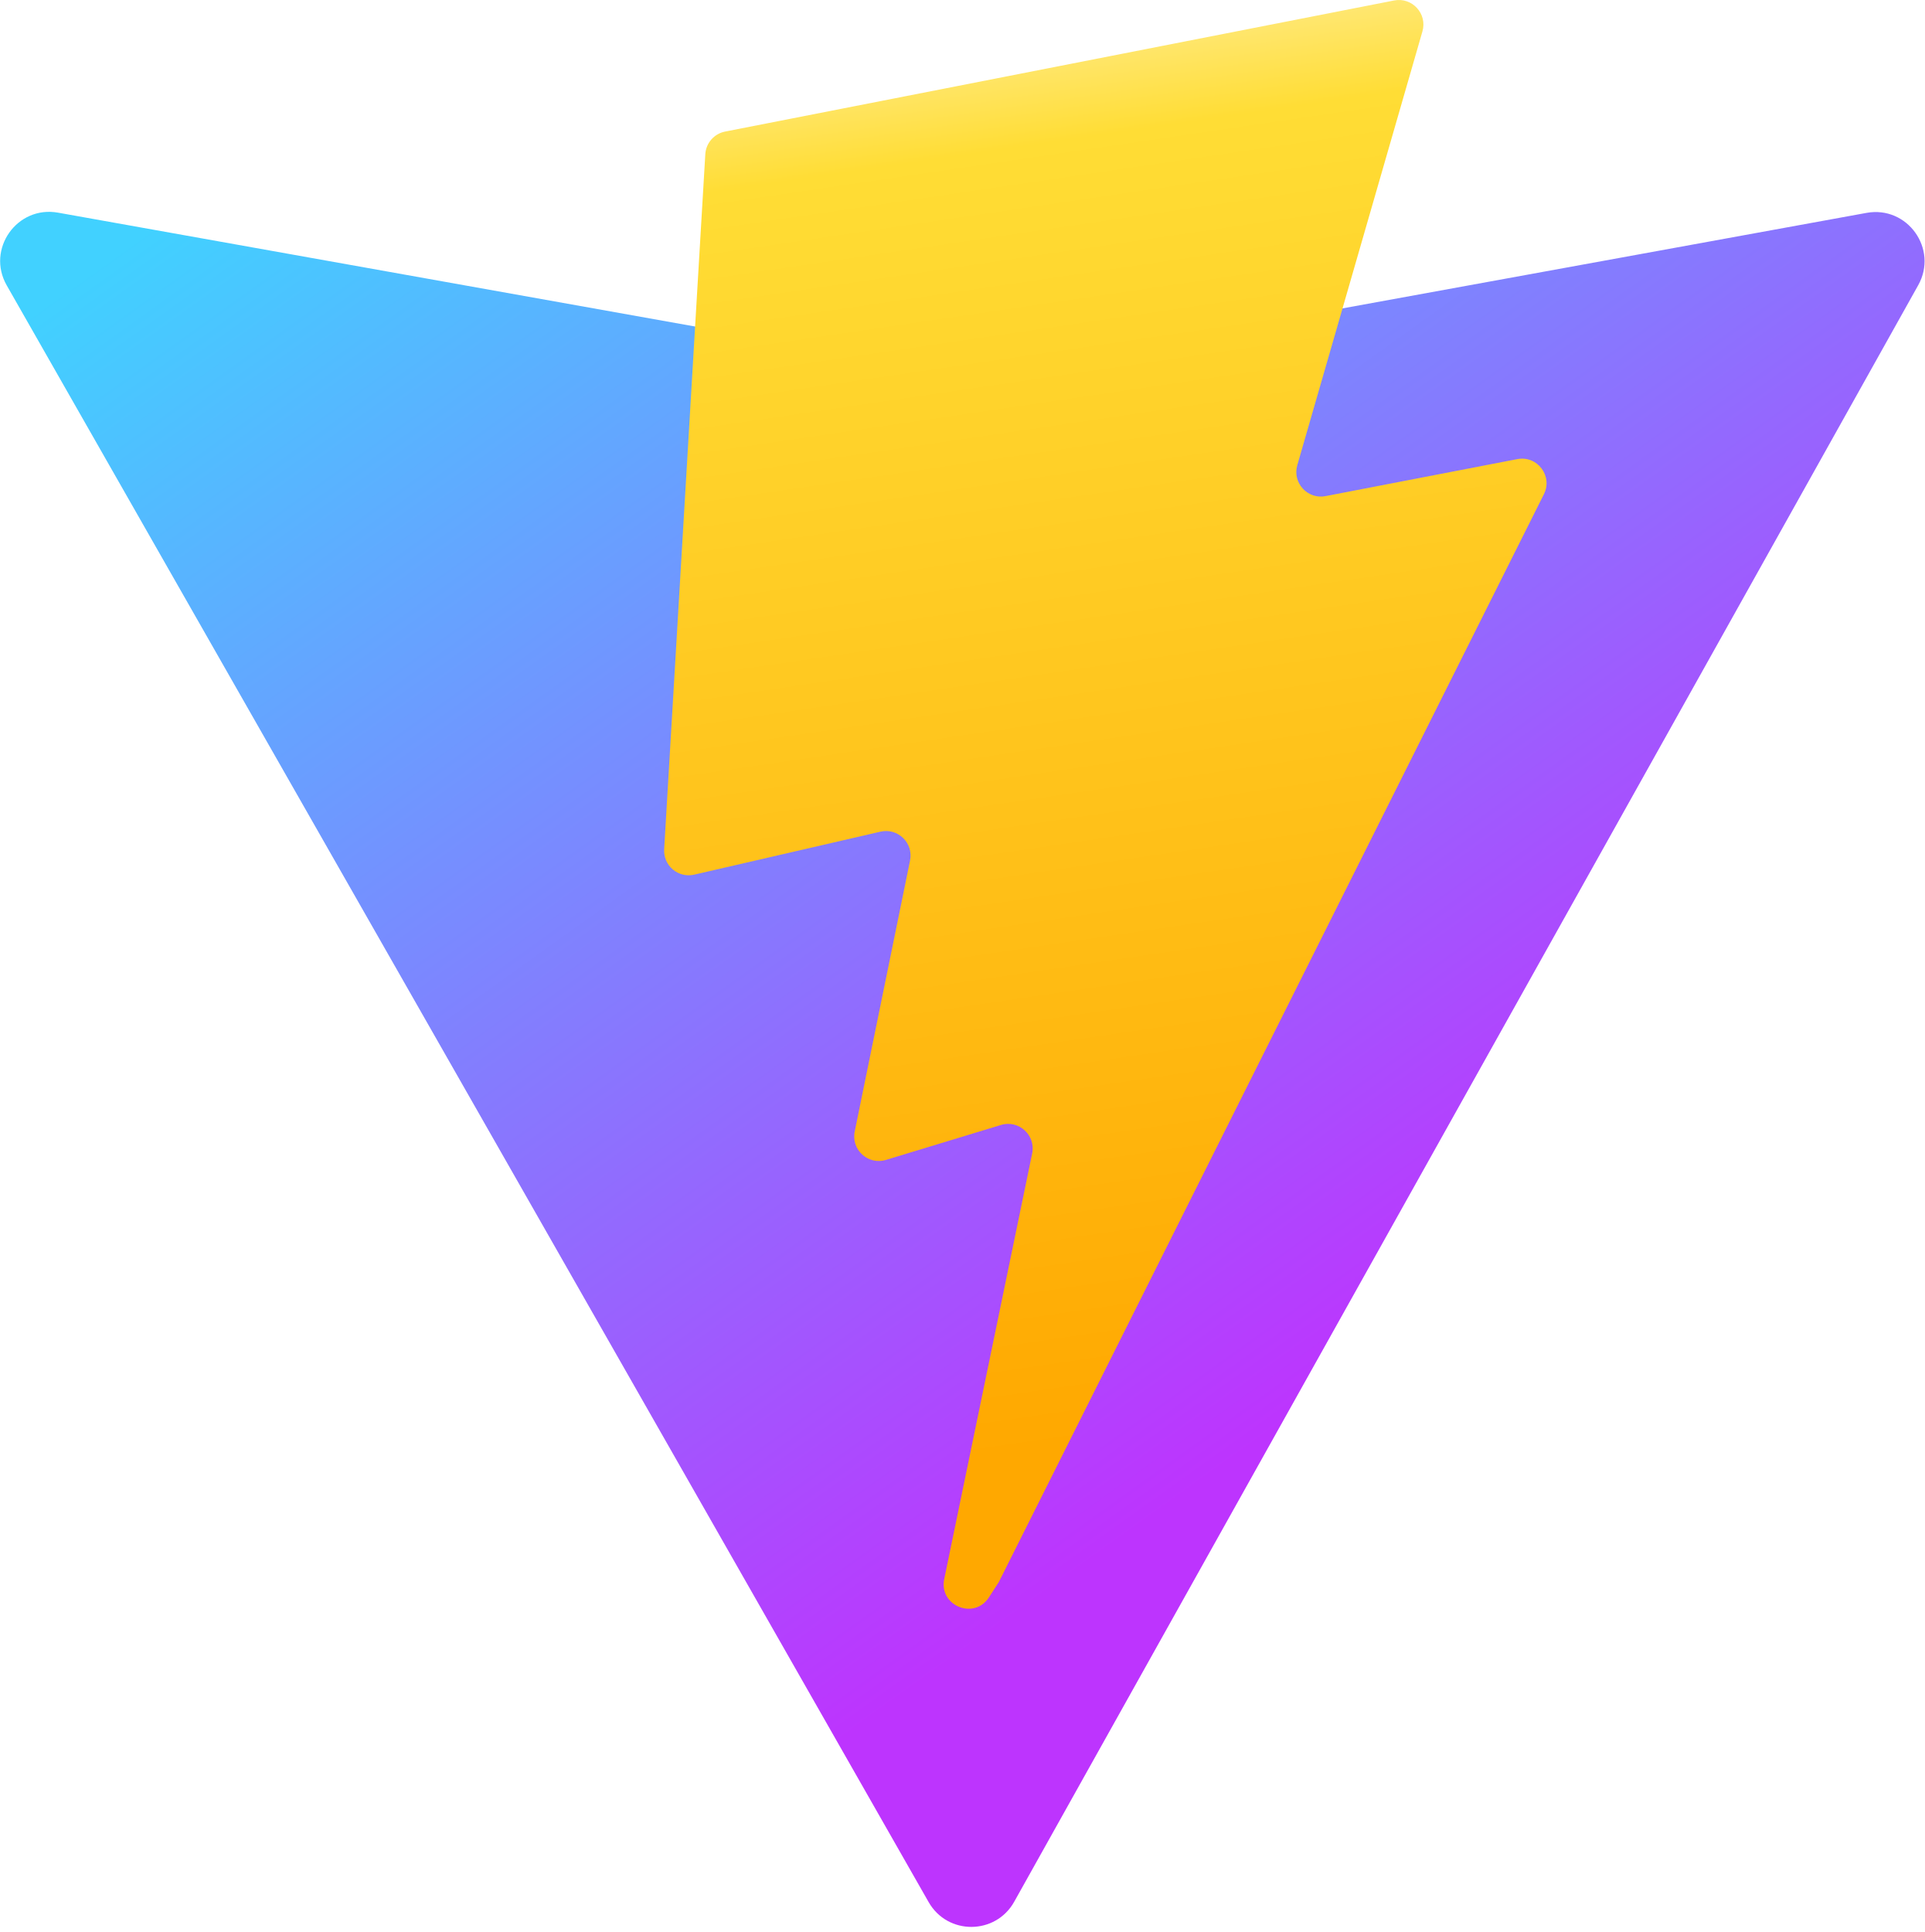
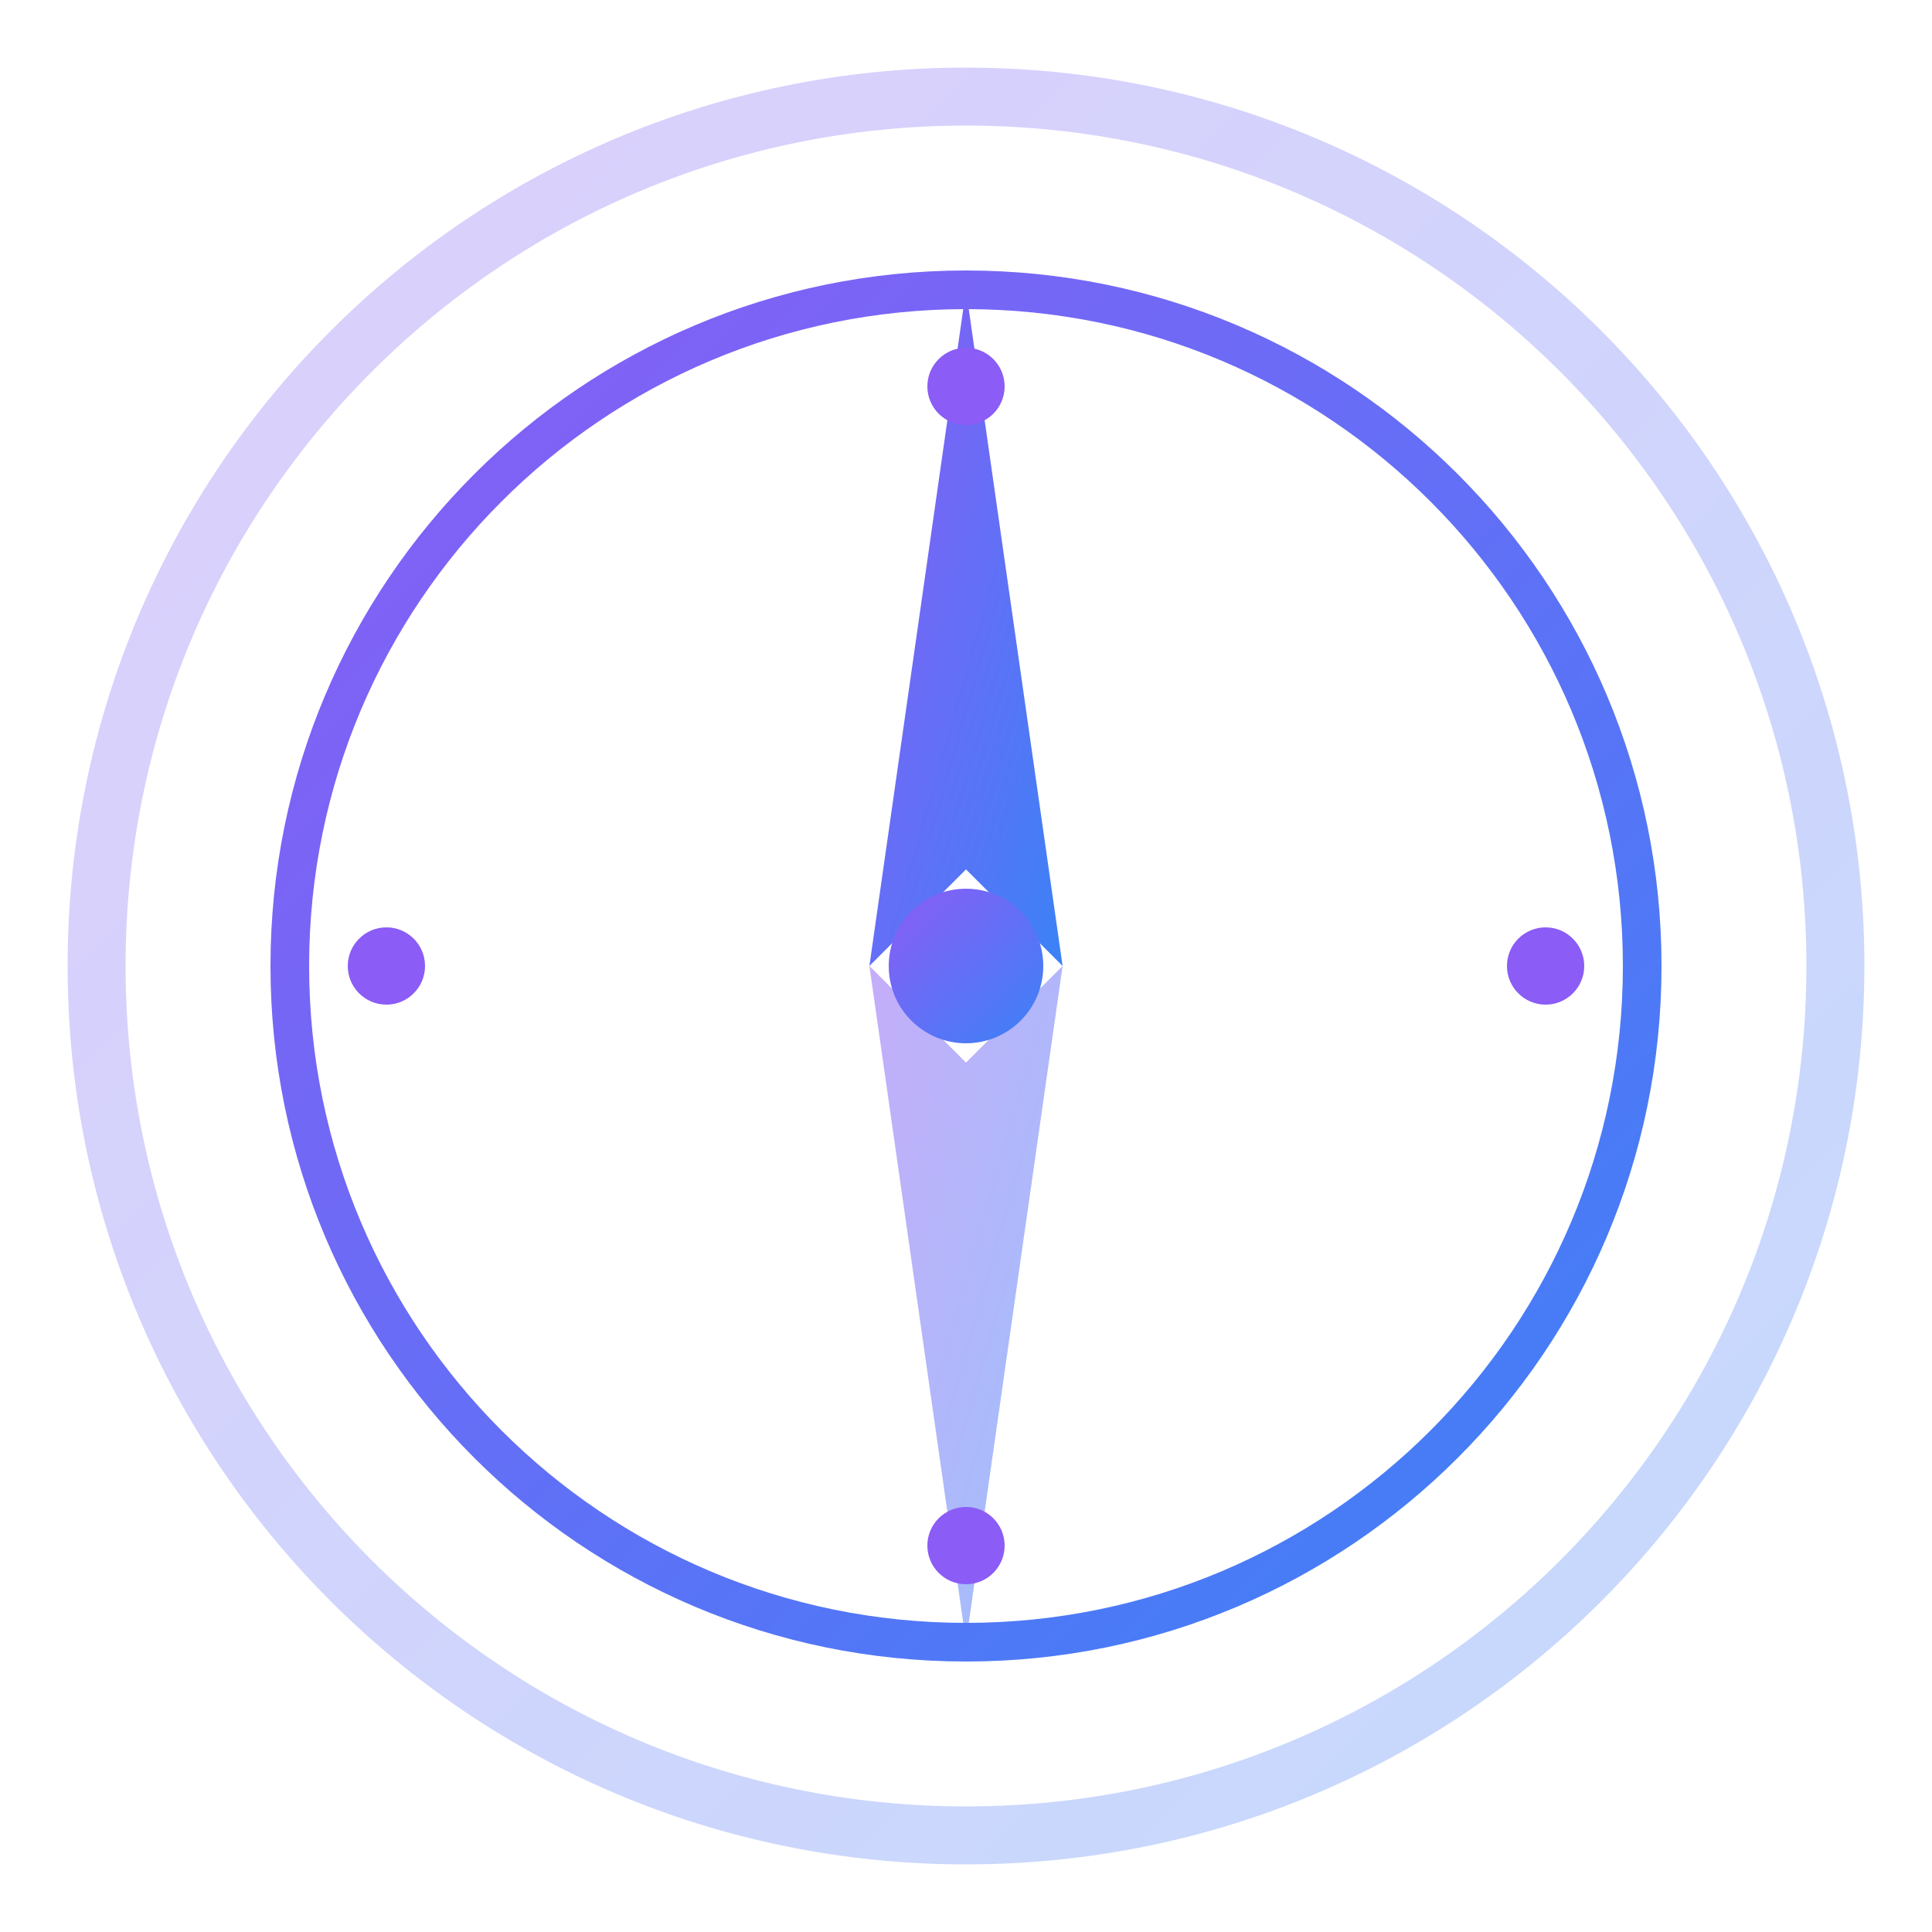
- <svg xmlns="http://www.w3.org/2000/svg" aria-hidden="true" role="img" class="iconify iconify--logos" width="31.88" height="32" preserveAspectRatio="xMidYMid meet" viewBox="0 0 256 257">
+ <svg xmlns="http://www.w3.org/2000/svg" viewBox="0 0 100 100" fill="none">
  <defs>
-     <linearGradient id="IconifyId1813088fe1fbc01fb466" x1="-.828%" x2="57.636%" y1="7.652%" y2="78.411%">
-       <stop offset="0%" stop-color="#41D1FF" />
-       <stop offset="100%" stop-color="#BD34FE" />
-     </linearGradient>
-     <linearGradient id="IconifyId1813088fe1fbc01fb467" x1="43.376%" x2="50.316%" y1="2.242%" y2="89.03%">
-       <stop offset="0%" stop-color="#FFEA83" />
-       <stop offset="8.333%" stop-color="#FFDD35" />
-       <stop offset="100%" stop-color="#FFA800" />
+     <linearGradient id="compassGradient" x1="0%" y1="0%" x2="100%" y2="100%">
+       <stop offset="0%" style="stop-color:#8B5CF6;stop-opacity:1" />
+       <stop offset="100%" style="stop-color:#3B82F6;stop-opacity:1" />
    </linearGradient>
  </defs>
-   <path fill="url(#IconifyId1813088fe1fbc01fb466)" d="M255.153 37.938L134.897 252.976c-2.483 4.44-8.862 4.466-11.382.048L.875 37.958c-2.746-4.814 1.371-10.646 6.827-9.67l120.385 21.517a6.537 6.537 0 0 0 2.322-.004l117.867-21.483c5.438-.991 9.574 4.796 6.877 9.62Z" />
-   <path fill="url(#IconifyId1813088fe1fbc01fb467)" d="M185.432.063L96.44 17.501a3.268 3.268 0 0 0-2.634 3.014l-5.474 92.456a3.268 3.268 0 0 0 3.997 3.378l24.777-5.718c2.318-.535 4.413 1.507 3.936 3.838l-7.361 36.047c-.495 2.426 1.782 4.5 4.151 3.78l15.304-4.649c2.372-.72 4.652 1.36 4.15 3.788l-11.698 56.621c-.732 3.542 3.979 5.473 5.943 2.437l1.313-2.028l72.516-144.72c1.215-2.423-.88-5.186-3.54-4.672l-25.505 4.922c-2.396.462-4.435-1.77-3.759-4.114l16.646-57.705c.677-2.35-1.37-4.583-3.769-4.113Z" />
+   <circle cx="50" cy="50" r="45" stroke="url(#compassGradient)" stroke-width="3" fill="none" opacity="0.3" />
+   <circle cx="50" cy="50" r="35" stroke="url(#compassGradient)" stroke-width="2" fill="none" />
+   <path d="M 50 15 L 45 50 L 50 45 L 55 50 Z" fill="url(#compassGradient)" />
+   <path d="M 50 85 L 45 50 L 50 55 L 55 50 Z" fill="url(#compassGradient)" opacity="0.5" />
+   <circle cx="50" cy="50" r="4" fill="url(#compassGradient)" />
+   <circle cx="50" cy="20" r="2" fill="#8B5CF6" />
+   <circle cx="80" cy="50" r="2" fill="#8B5CF6" />
+   <circle cx="50" cy="80" r="2" fill="#8B5CF6" />
+   <circle cx="20" cy="50" r="2" fill="#8B5CF6" />
</svg>
